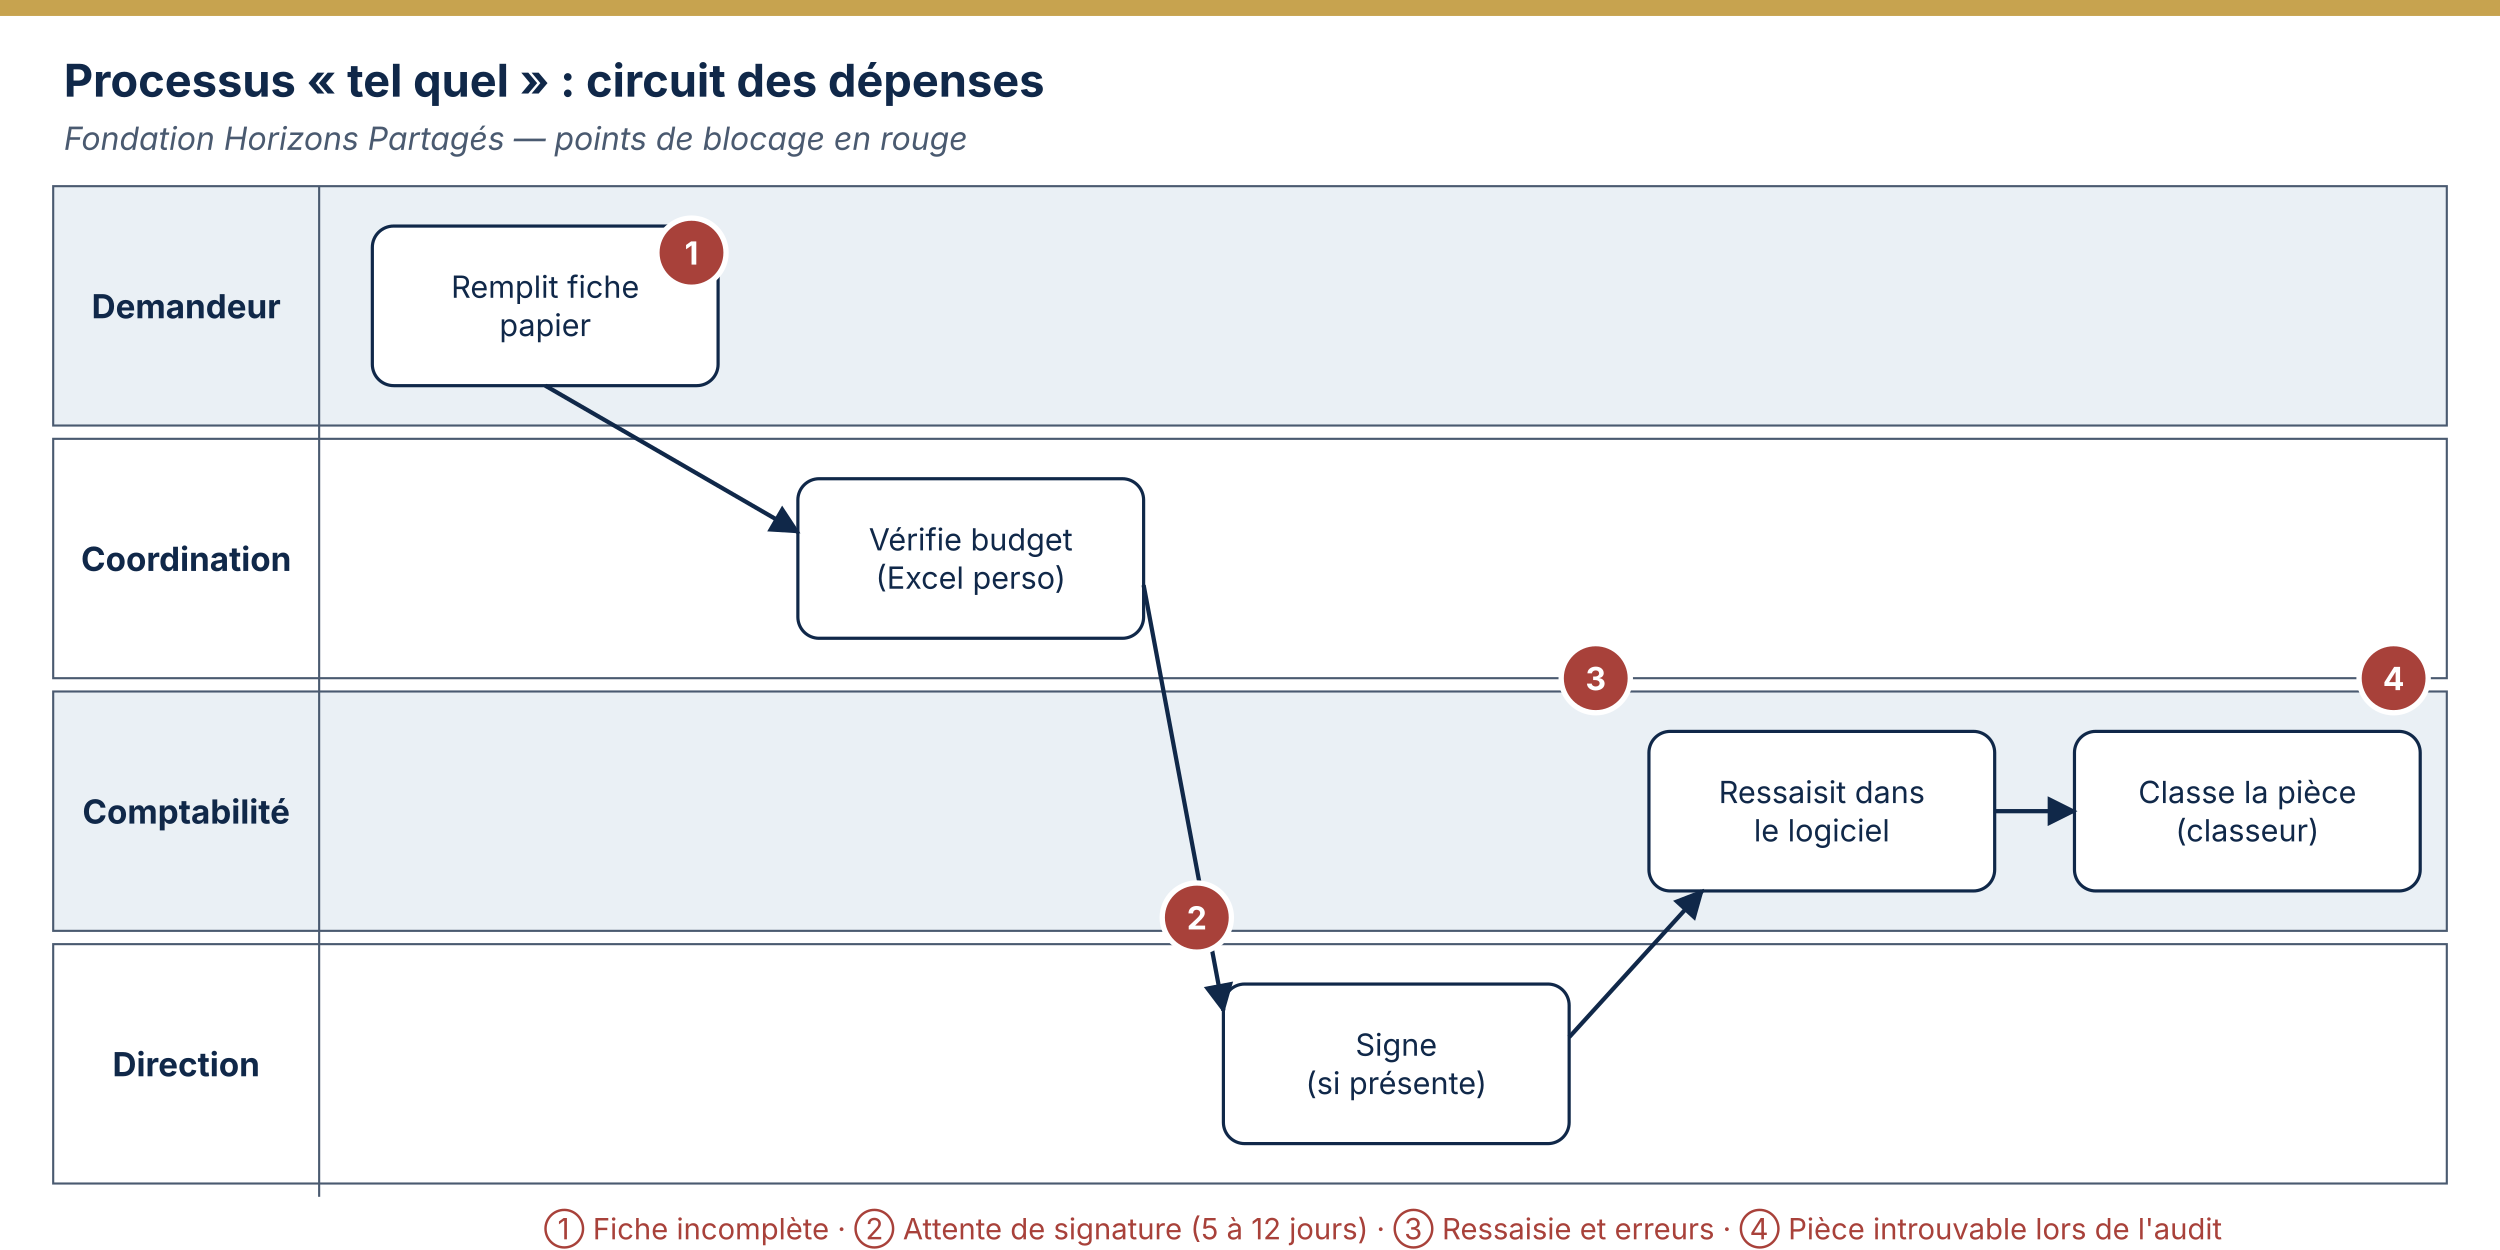
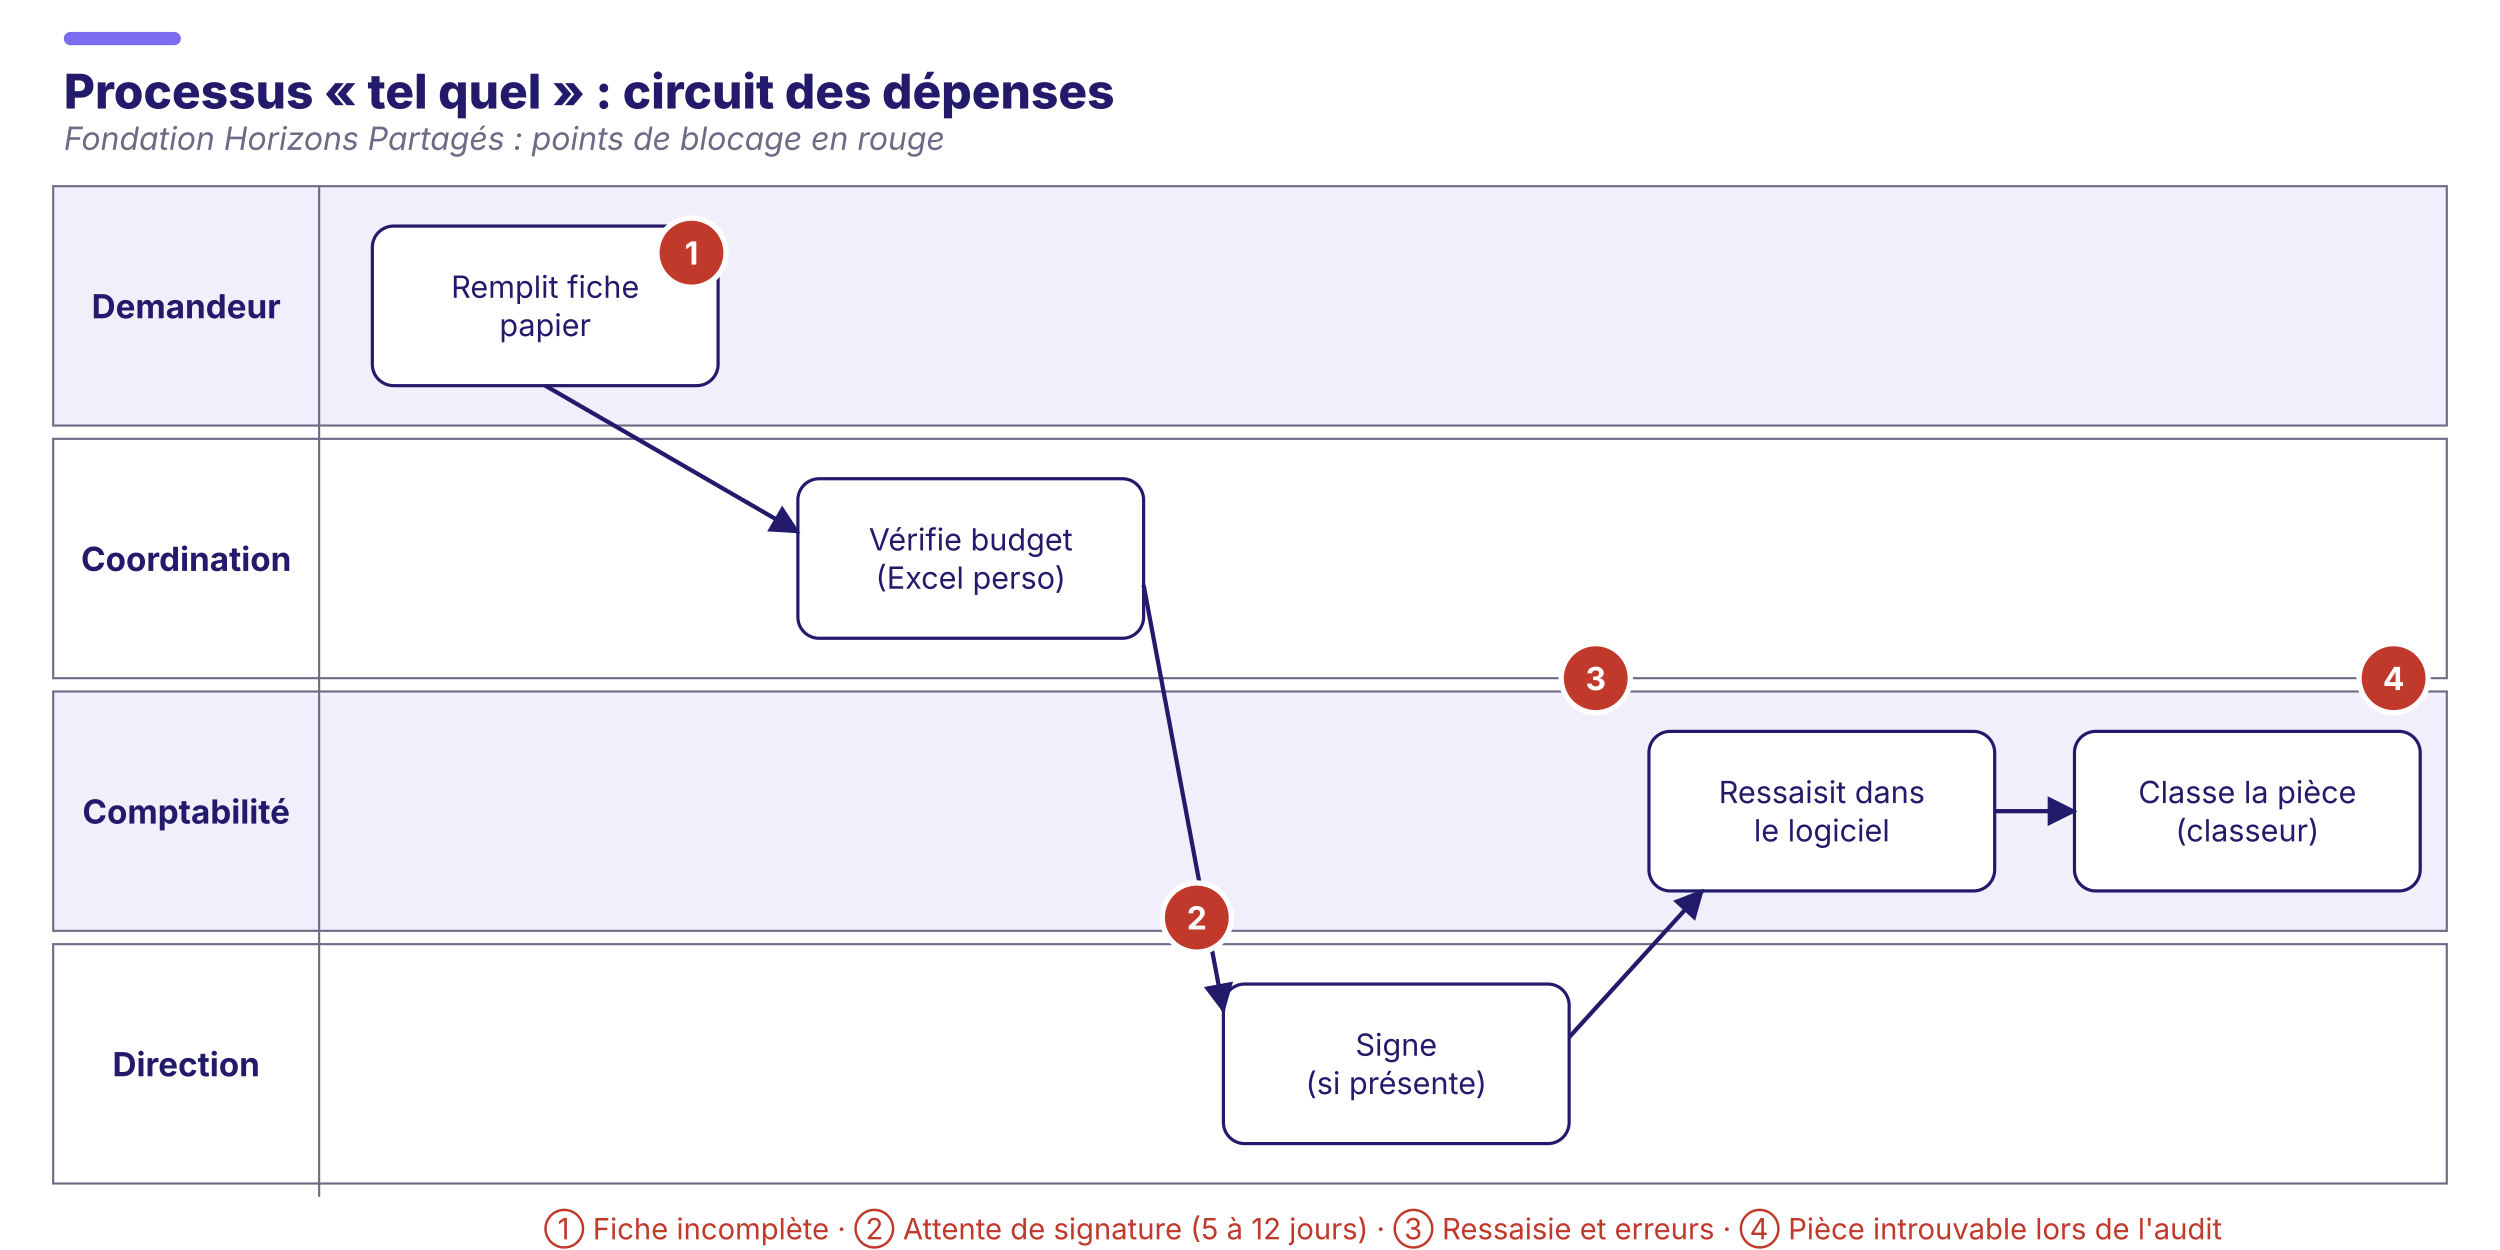
<svg xmlns="http://www.w3.org/2000/svg" viewBox="0 0 940 470" width="940" height="470" role="img" aria-labelledby="t d">
  <defs>
-     <marker id="ah102849" viewBox="0 0 10 10" refX="9" refY="5" markerWidth="7" markerHeight="7" orient="auto-start-reverse">
-       <path d="M0,0 L10,5 L0,10 z" fill="#102849" />
+     <marker id="ah241A6B" viewBox="0 0 10 10" refX="9" refY="5" markerWidth="7" markerHeight="7" orient="auto-start-reverse">
+       <path d="M0,0 L10,5 L0,10 z" fill="#241A6B" />
    </marker>
-     <marker id="ah167D73" viewBox="0 0 10 10" refX="9" refY="5" markerWidth="7" markerHeight="7" orient="auto-start-reverse">
-       <path d="M0,0 L10,5 L0,10 z" fill="#167D73" />
+     <marker id="ah3F5BD8" viewBox="0 0 10 10" refX="9" refY="5" markerWidth="7" markerHeight="7" orient="auto-start-reverse">
+       <path d="M0,0 L10,5 L0,10 z" fill="#3F5BD8" />
    </marker>
-     <marker id="ahC7A34F" viewBox="0 0 10 10" refX="9" refY="5" markerWidth="7" markerHeight="7" orient="auto-start-reverse">
-       <path d="M0,0 L10,5 L0,10 z" fill="#C7A34F" />
+     <marker id="ah7B6CF0" viewBox="0 0 10 10" refX="9" refY="5" markerWidth="7" markerHeight="7" orient="auto-start-reverse">
+       <path d="M0,0 L10,5 L0,10 z" fill="#7B6CF0" />
    </marker>
-     <marker id="ah4A5A70" viewBox="0 0 10 10" refX="9" refY="5" markerWidth="7" markerHeight="7" orient="auto-start-reverse">
-       <path d="M0,0 L10,5 L0,10 z" fill="#4A5A70" />
+     <marker id="ah6E6A85" viewBox="0 0 10 10" refX="9" refY="5" markerWidth="7" markerHeight="7" orient="auto-start-reverse">
+       <path d="M0,0 L10,5 L0,10 z" fill="#6E6A85" />
    </marker>
-     <marker id="ahA8413A" viewBox="0 0 10 10" refX="9" refY="5" markerWidth="7" markerHeight="7" orient="auto-start-reverse">
-       <path d="M0,0 L10,5 L0,10 z" fill="#A8413A" />
+     <marker id="ahC0392B" viewBox="0 0 10 10" refX="9" refY="5" markerWidth="7" markerHeight="7" orient="auto-start-reverse">
+       <path d="M0,0 L10,5 L0,10 z" fill="#C0392B" />
    </marker>
  </defs>
  <rect width="100%" height="100%" fill="#FFFFFF" />
-   <rect x="0" y="0" width="940" height="6" fill="#C7A34F" />
-   <text x="24" y="30.0" font-family="'Source Sans 3', 'Source Sans Pro', 'Inter', Arial, sans-serif" font-size="17" fill="#102849" font-weight="bold" text-anchor="start" dominant-baseline="middle">Processus « tel quel » : circuit des dépenses</text>
-   <text x="24" y="52.0" font-family="'Source Sans 3', 'Source Sans Pro', 'Inter', Arial, sans-serif" font-size="12" fill="#4A5A70" font-weight="normal" text-anchor="start" dominant-baseline="middle" font-style="italic">Fondation Horizons Partagés — points de blocage en rouge</text>
-   <rect x="20" y="70" width="900" height="90" rx="0" fill="#EAF0F5" stroke="#4A5A70" stroke-width="0.8" />
-   <text x="70" y="115.0" font-family="'Source Sans 3', 'Source Sans Pro', 'Inter', Arial, sans-serif" font-size="12.5" fill="#102849" font-weight="bold" text-anchor="middle" dominant-baseline="middle">Demandeur</text>
-   <rect x="20" y="165" width="900" height="90" rx="0" fill="#FFFFFF" stroke="#4A5A70" stroke-width="0.8" />
-   <text x="70" y="210.0" font-family="'Source Sans 3', 'Source Sans Pro', 'Inter', Arial, sans-serif" font-size="12.5" fill="#102849" font-weight="bold" text-anchor="middle" dominant-baseline="middle">Coordination</text>
-   <rect x="20" y="260" width="900" height="90" rx="0" fill="#EAF0F5" stroke="#4A5A70" stroke-width="0.8" />
-   <text x="70" y="305.0" font-family="'Source Sans 3', 'Source Sans Pro', 'Inter', Arial, sans-serif" font-size="12.5" fill="#102849" font-weight="bold" text-anchor="middle" dominant-baseline="middle">Comptabilité</text>
-   <rect x="20" y="355" width="900" height="90" rx="0" fill="#FFFFFF" stroke="#4A5A70" stroke-width="0.8" />
-   <text x="70" y="400.0" font-family="'Source Sans 3', 'Source Sans Pro', 'Inter', Arial, sans-serif" font-size="12.5" fill="#102849" font-weight="bold" text-anchor="middle" dominant-baseline="middle">Direction</text>
-   <line x1="120" y1="70" x2="120" y2="450" stroke="#4A5A70" stroke-width="0.8" />
-   <rect x="140" y="85" width="130" height="60" rx="8" fill="#FFFFFF" stroke="#102849" stroke-width="1.2" />
-   <text x="205.0" y="107.8" font-family="'Source Sans 3', 'Source Sans Pro', 'Inter', Arial, sans-serif" font-size="11.5" fill="#102849" font-weight="normal" text-anchor="middle" dominant-baseline="middle">Remplit fiche</text>
-   <text x="205.0" y="122.2" font-family="'Source Sans 3', 'Source Sans Pro', 'Inter', Arial, sans-serif" font-size="11.5" fill="#102849" font-weight="normal" text-anchor="middle" dominant-baseline="middle">papier</text>
-   <rect x="300" y="180" width="130" height="60" rx="8" fill="#FFFFFF" stroke="#102849" stroke-width="1.2" />
-   <text x="365.0" y="202.8" font-family="'Source Sans 3', 'Source Sans Pro', 'Inter', Arial, sans-serif" font-size="11.5" fill="#102849" font-weight="normal" text-anchor="middle" dominant-baseline="middle">Vérifie budget</text>
-   <text x="365.0" y="217.2" font-family="'Source Sans 3', 'Source Sans Pro', 'Inter', Arial, sans-serif" font-size="11.5" fill="#102849" font-weight="normal" text-anchor="middle" dominant-baseline="middle">(Excel perso)</text>
-   <rect x="460" y="370" width="130" height="60" rx="8" fill="#FFFFFF" stroke="#102849" stroke-width="1.2" />
-   <text x="525.0" y="392.8" font-family="'Source Sans 3', 'Source Sans Pro', 'Inter', Arial, sans-serif" font-size="11.5" fill="#102849" font-weight="normal" text-anchor="middle" dominant-baseline="middle">Signe</text>
-   <text x="525.0" y="407.2" font-family="'Source Sans 3', 'Source Sans Pro', 'Inter', Arial, sans-serif" font-size="11.5" fill="#102849" font-weight="normal" text-anchor="middle" dominant-baseline="middle">(si présente)</text>
-   <rect x="620" y="275" width="130" height="60" rx="8" fill="#FFFFFF" stroke="#102849" stroke-width="1.2" />
-   <text x="685.0" y="297.8" font-family="'Source Sans 3', 'Source Sans Pro', 'Inter', Arial, sans-serif" font-size="11.5" fill="#102849" font-weight="normal" text-anchor="middle" dominant-baseline="middle">Ressaisit dans</text>
-   <text x="685.0" y="312.2" font-family="'Source Sans 3', 'Source Sans Pro', 'Inter', Arial, sans-serif" font-size="11.5" fill="#102849" font-weight="normal" text-anchor="middle" dominant-baseline="middle">le logiciel</text>
-   <rect x="780" y="275" width="130" height="60" rx="8" fill="#FFFFFF" stroke="#102849" stroke-width="1.2" />
-   <text x="845.0" y="297.8" font-family="'Source Sans 3', 'Source Sans Pro', 'Inter', Arial, sans-serif" font-size="11.5" fill="#102849" font-weight="normal" text-anchor="middle" dominant-baseline="middle">Classe la pièce</text>
-   <text x="845.0" y="312.2" font-family="'Source Sans 3', 'Source Sans Pro', 'Inter', Arial, sans-serif" font-size="11.5" fill="#102849" font-weight="normal" text-anchor="middle" dominant-baseline="middle">(classeur)</text>
-   <line x1="205" y1="145" x2="300" y2="200" stroke="#102849" stroke-width="1.6" marker-end="url(#ah102849)" />
-   <line x1="430" y1="220" x2="460" y2="380" stroke="#102849" stroke-width="1.6" marker-end="url(#ah102849)" />
-   <line x1="590" y1="390" x2="640" y2="335" stroke="#102849" stroke-width="1.6" marker-end="url(#ah102849)" />
-   <line x1="750" y1="305" x2="780" y2="305" stroke="#102849" stroke-width="1.6" marker-end="url(#ah102849)" />
-   <circle cx="260" cy="95" r="13" fill="#A8413A" stroke="#FFFFFF" stroke-width="2" />
-   <text x="260" y="95.0" font-family="'Source Sans 3', 'Source Sans Pro', 'Inter', Arial, sans-serif" font-size="12" fill="#FFFFFF" font-weight="bold" text-anchor="middle" dominant-baseline="middle">1</text>
-   <circle cx="450" cy="345" r="13" fill="#A8413A" stroke="#FFFFFF" stroke-width="2" />
-   <text x="450" y="345.0" font-family="'Source Sans 3', 'Source Sans Pro', 'Inter', Arial, sans-serif" font-size="12" fill="#FFFFFF" font-weight="bold" text-anchor="middle" dominant-baseline="middle">2</text>
-   <circle cx="600" cy="255" r="13" fill="#A8413A" stroke="#FFFFFF" stroke-width="2" />
-   <text x="600" y="255.0" font-family="'Source Sans 3', 'Source Sans Pro', 'Inter', Arial, sans-serif" font-size="12" fill="#FFFFFF" font-weight="bold" text-anchor="middle" dominant-baseline="middle">3</text>
-   <circle cx="900" cy="255" r="13" fill="#A8413A" stroke="#FFFFFF" stroke-width="2" />
-   <text x="900" y="255.0" font-family="'Source Sans 3', 'Source Sans Pro', 'Inter', Arial, sans-serif" font-size="12" fill="#FFFFFF" font-weight="bold" text-anchor="middle" dominant-baseline="middle">4</text>
-   <text x="520" y="462.0" font-family="'Source Sans 3', 'Source Sans Pro', 'Inter', Arial, sans-serif" font-size="11" fill="#A8413A" font-weight="normal" text-anchor="middle" dominant-baseline="middle">① Fiche incomplète · ② Attente de signature (5 à 12 jours) · ③ Ressaisie et erreurs · ④ Pièce introuvable lors de l'audit</text>
+   <rect x="24" y="12" width="44" height="5" rx="2.5" fill="#7B6CF0" />
+   <text x="24" y="34.0" font-family="'Outfit', 'Inter', Arial, sans-serif" font-size="18" fill="#241A6B" font-weight="800" text-anchor="start" dominant-baseline="middle">Processus « tel quel » : circuit des dépenses</text>
+   <text x="24" y="52.0" font-family="'Inter', Arial, sans-serif" font-size="12" fill="#6E6A85" font-weight="normal" text-anchor="start" dominant-baseline="middle" font-style="italic">Fondation Horizons Partagés : points de blocage en rouge</text>
+   <rect x="20" y="70" width="900" height="90" rx="0" fill="#F1EFFB" stroke="#6E6A85" stroke-width="0.8" />
+   <text x="70" y="115.0" font-family="'Inter', Arial, sans-serif" font-size="12.5" fill="#241A6B" font-weight="bold" text-anchor="middle" dominant-baseline="middle">Demandeur</text>
+   <rect x="20" y="165" width="900" height="90" rx="0" fill="#FFFFFF" stroke="#6E6A85" stroke-width="0.8" />
+   <text x="70" y="210.0" font-family="'Inter', Arial, sans-serif" font-size="12.5" fill="#241A6B" font-weight="bold" text-anchor="middle" dominant-baseline="middle">Coordination</text>
+   <rect x="20" y="260" width="900" height="90" rx="0" fill="#F1EFFB" stroke="#6E6A85" stroke-width="0.8" />
+   <text x="70" y="305.0" font-family="'Inter', Arial, sans-serif" font-size="12.5" fill="#241A6B" font-weight="bold" text-anchor="middle" dominant-baseline="middle">Comptabilité</text>
+   <rect x="20" y="355" width="900" height="90" rx="0" fill="#FFFFFF" stroke="#6E6A85" stroke-width="0.8" />
+   <text x="70" y="400.0" font-family="'Inter', Arial, sans-serif" font-size="12.5" fill="#241A6B" font-weight="bold" text-anchor="middle" dominant-baseline="middle">Direction</text>
+   <line x1="120" y1="70" x2="120" y2="450" stroke="#6E6A85" stroke-width="0.8" />
+   <rect x="140" y="85" width="130" height="60" rx="8" fill="#FFFFFF" stroke="#241A6B" stroke-width="1.2" />
+   <text x="205.0" y="107.8" font-family="'Inter', Arial, sans-serif" font-size="11.5" fill="#241A6B" font-weight="normal" text-anchor="middle" dominant-baseline="middle">Remplit fiche</text>
+   <text x="205.0" y="122.2" font-family="'Inter', Arial, sans-serif" font-size="11.5" fill="#241A6B" font-weight="normal" text-anchor="middle" dominant-baseline="middle">papier</text>
+   <rect x="300" y="180" width="130" height="60" rx="8" fill="#FFFFFF" stroke="#241A6B" stroke-width="1.2" />
+   <text x="365.0" y="202.8" font-family="'Inter', Arial, sans-serif" font-size="11.5" fill="#241A6B" font-weight="normal" text-anchor="middle" dominant-baseline="middle">Vérifie budget</text>
+   <text x="365.0" y="217.2" font-family="'Inter', Arial, sans-serif" font-size="11.5" fill="#241A6B" font-weight="normal" text-anchor="middle" dominant-baseline="middle">(Excel perso)</text>
+   <rect x="460" y="370" width="130" height="60" rx="8" fill="#FFFFFF" stroke="#241A6B" stroke-width="1.2" />
+   <text x="525.0" y="392.8" font-family="'Inter', Arial, sans-serif" font-size="11.5" fill="#241A6B" font-weight="normal" text-anchor="middle" dominant-baseline="middle">Signe</text>
+   <text x="525.0" y="407.2" font-family="'Inter', Arial, sans-serif" font-size="11.5" fill="#241A6B" font-weight="normal" text-anchor="middle" dominant-baseline="middle">(si présente)</text>
+   <rect x="620" y="275" width="130" height="60" rx="8" fill="#FFFFFF" stroke="#241A6B" stroke-width="1.2" />
+   <text x="685.0" y="297.8" font-family="'Inter', Arial, sans-serif" font-size="11.5" fill="#241A6B" font-weight="normal" text-anchor="middle" dominant-baseline="middle">Ressaisit dans</text>
+   <text x="685.0" y="312.2" font-family="'Inter', Arial, sans-serif" font-size="11.5" fill="#241A6B" font-weight="normal" text-anchor="middle" dominant-baseline="middle">le logiciel</text>
+   <rect x="780" y="275" width="130" height="60" rx="8" fill="#FFFFFF" stroke="#241A6B" stroke-width="1.2" />
+   <text x="845.0" y="297.8" font-family="'Inter', Arial, sans-serif" font-size="11.5" fill="#241A6B" font-weight="normal" text-anchor="middle" dominant-baseline="middle">Classe la pièce</text>
+   <text x="845.0" y="312.2" font-family="'Inter', Arial, sans-serif" font-size="11.5" fill="#241A6B" font-weight="normal" text-anchor="middle" dominant-baseline="middle">(classeur)</text>
+   <line x1="205" y1="145" x2="300" y2="200" stroke="#241A6B" stroke-width="1.6" marker-end="url(#ah241A6B)" />
+   <line x1="430" y1="220" x2="460" y2="380" stroke="#241A6B" stroke-width="1.6" marker-end="url(#ah241A6B)" />
+   <line x1="590" y1="390" x2="640" y2="335" stroke="#241A6B" stroke-width="1.6" marker-end="url(#ah241A6B)" />
+   <line x1="750" y1="305" x2="780" y2="305" stroke="#241A6B" stroke-width="1.6" marker-end="url(#ah241A6B)" />
+   <circle cx="260" cy="95" r="13" fill="#C0392B" stroke="#FFFFFF" stroke-width="2" />
+   <text x="260" y="95.0" font-family="'Inter', Arial, sans-serif" font-size="12" fill="#FFFFFF" font-weight="bold" text-anchor="middle" dominant-baseline="middle">1</text>
+   <circle cx="450" cy="345" r="13" fill="#C0392B" stroke="#FFFFFF" stroke-width="2" />
+   <text x="450" y="345.0" font-family="'Inter', Arial, sans-serif" font-size="12" fill="#FFFFFF" font-weight="bold" text-anchor="middle" dominant-baseline="middle">2</text>
+   <circle cx="600" cy="255" r="13" fill="#C0392B" stroke="#FFFFFF" stroke-width="2" />
+   <text x="600" y="255.0" font-family="'Inter', Arial, sans-serif" font-size="12" fill="#FFFFFF" font-weight="bold" text-anchor="middle" dominant-baseline="middle">3</text>
+   <circle cx="900" cy="255" r="13" fill="#C0392B" stroke="#FFFFFF" stroke-width="2" />
+   <text x="900" y="255.0" font-family="'Inter', Arial, sans-serif" font-size="12" fill="#FFFFFF" font-weight="bold" text-anchor="middle" dominant-baseline="middle">4</text>
+   <text x="520" y="462.0" font-family="'Inter', Arial, sans-serif" font-size="11" fill="#C0392B" font-weight="normal" text-anchor="middle" dominant-baseline="middle">① Fiche incomplète · ② Attente de signature (5 à 12 jours) · ③ Ressaisie et erreurs · ④ Pièce introuvable lors de l'audit</text>
</svg>
